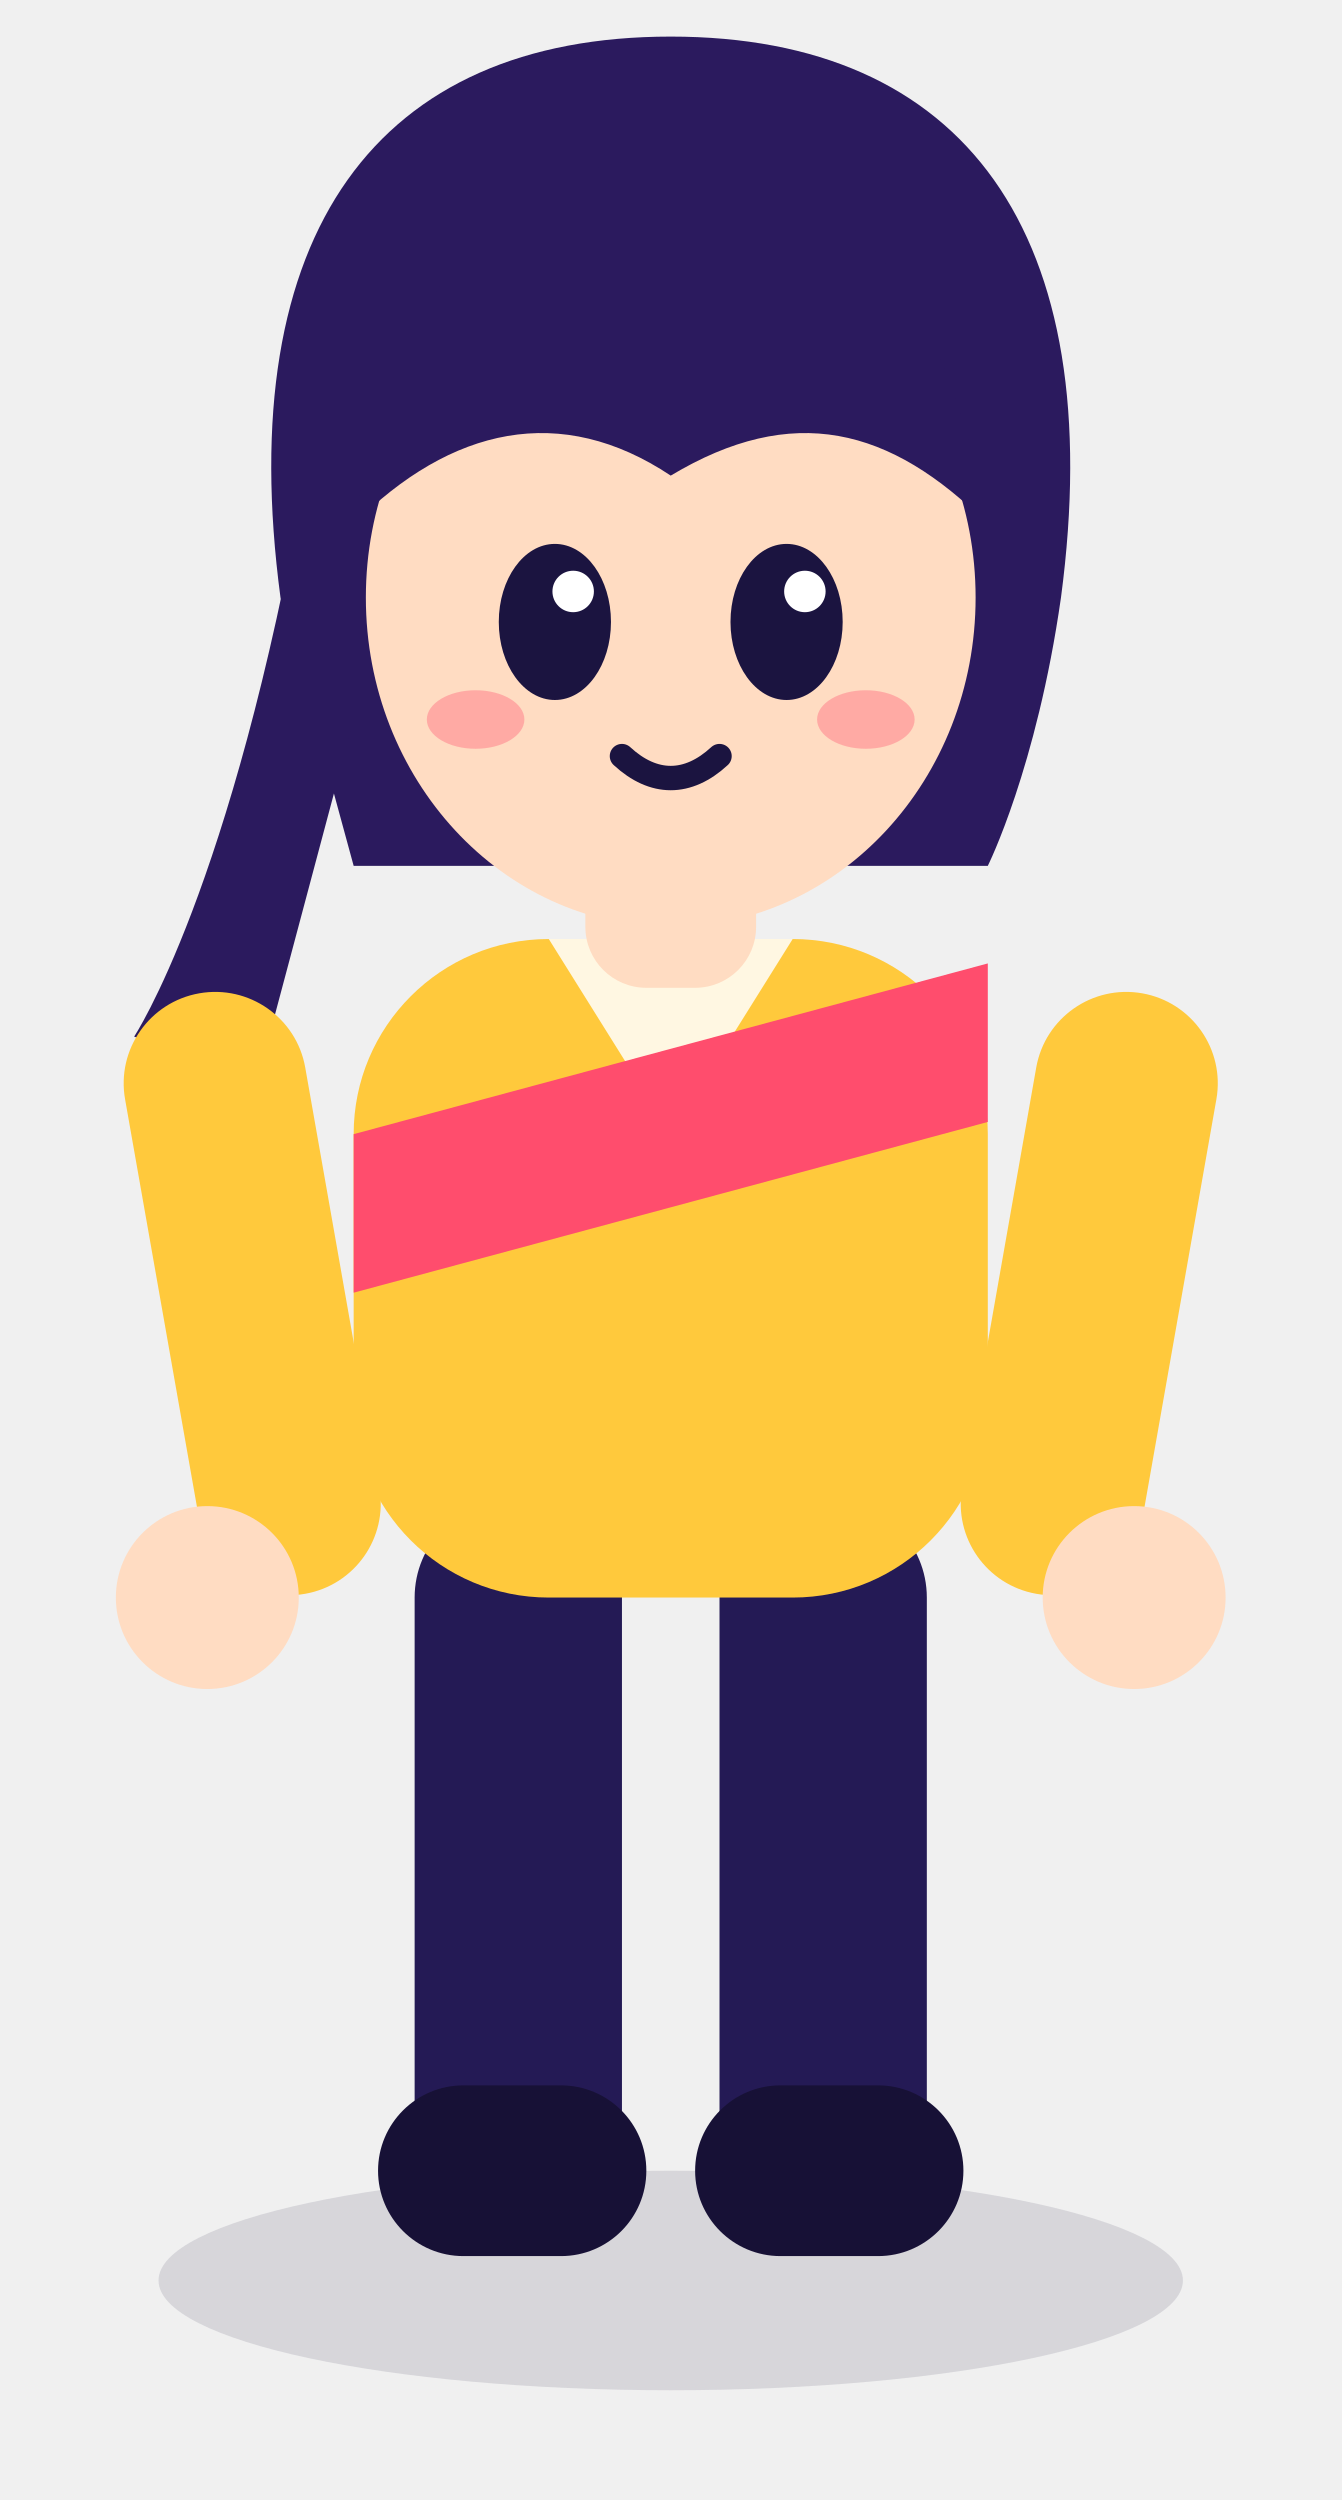
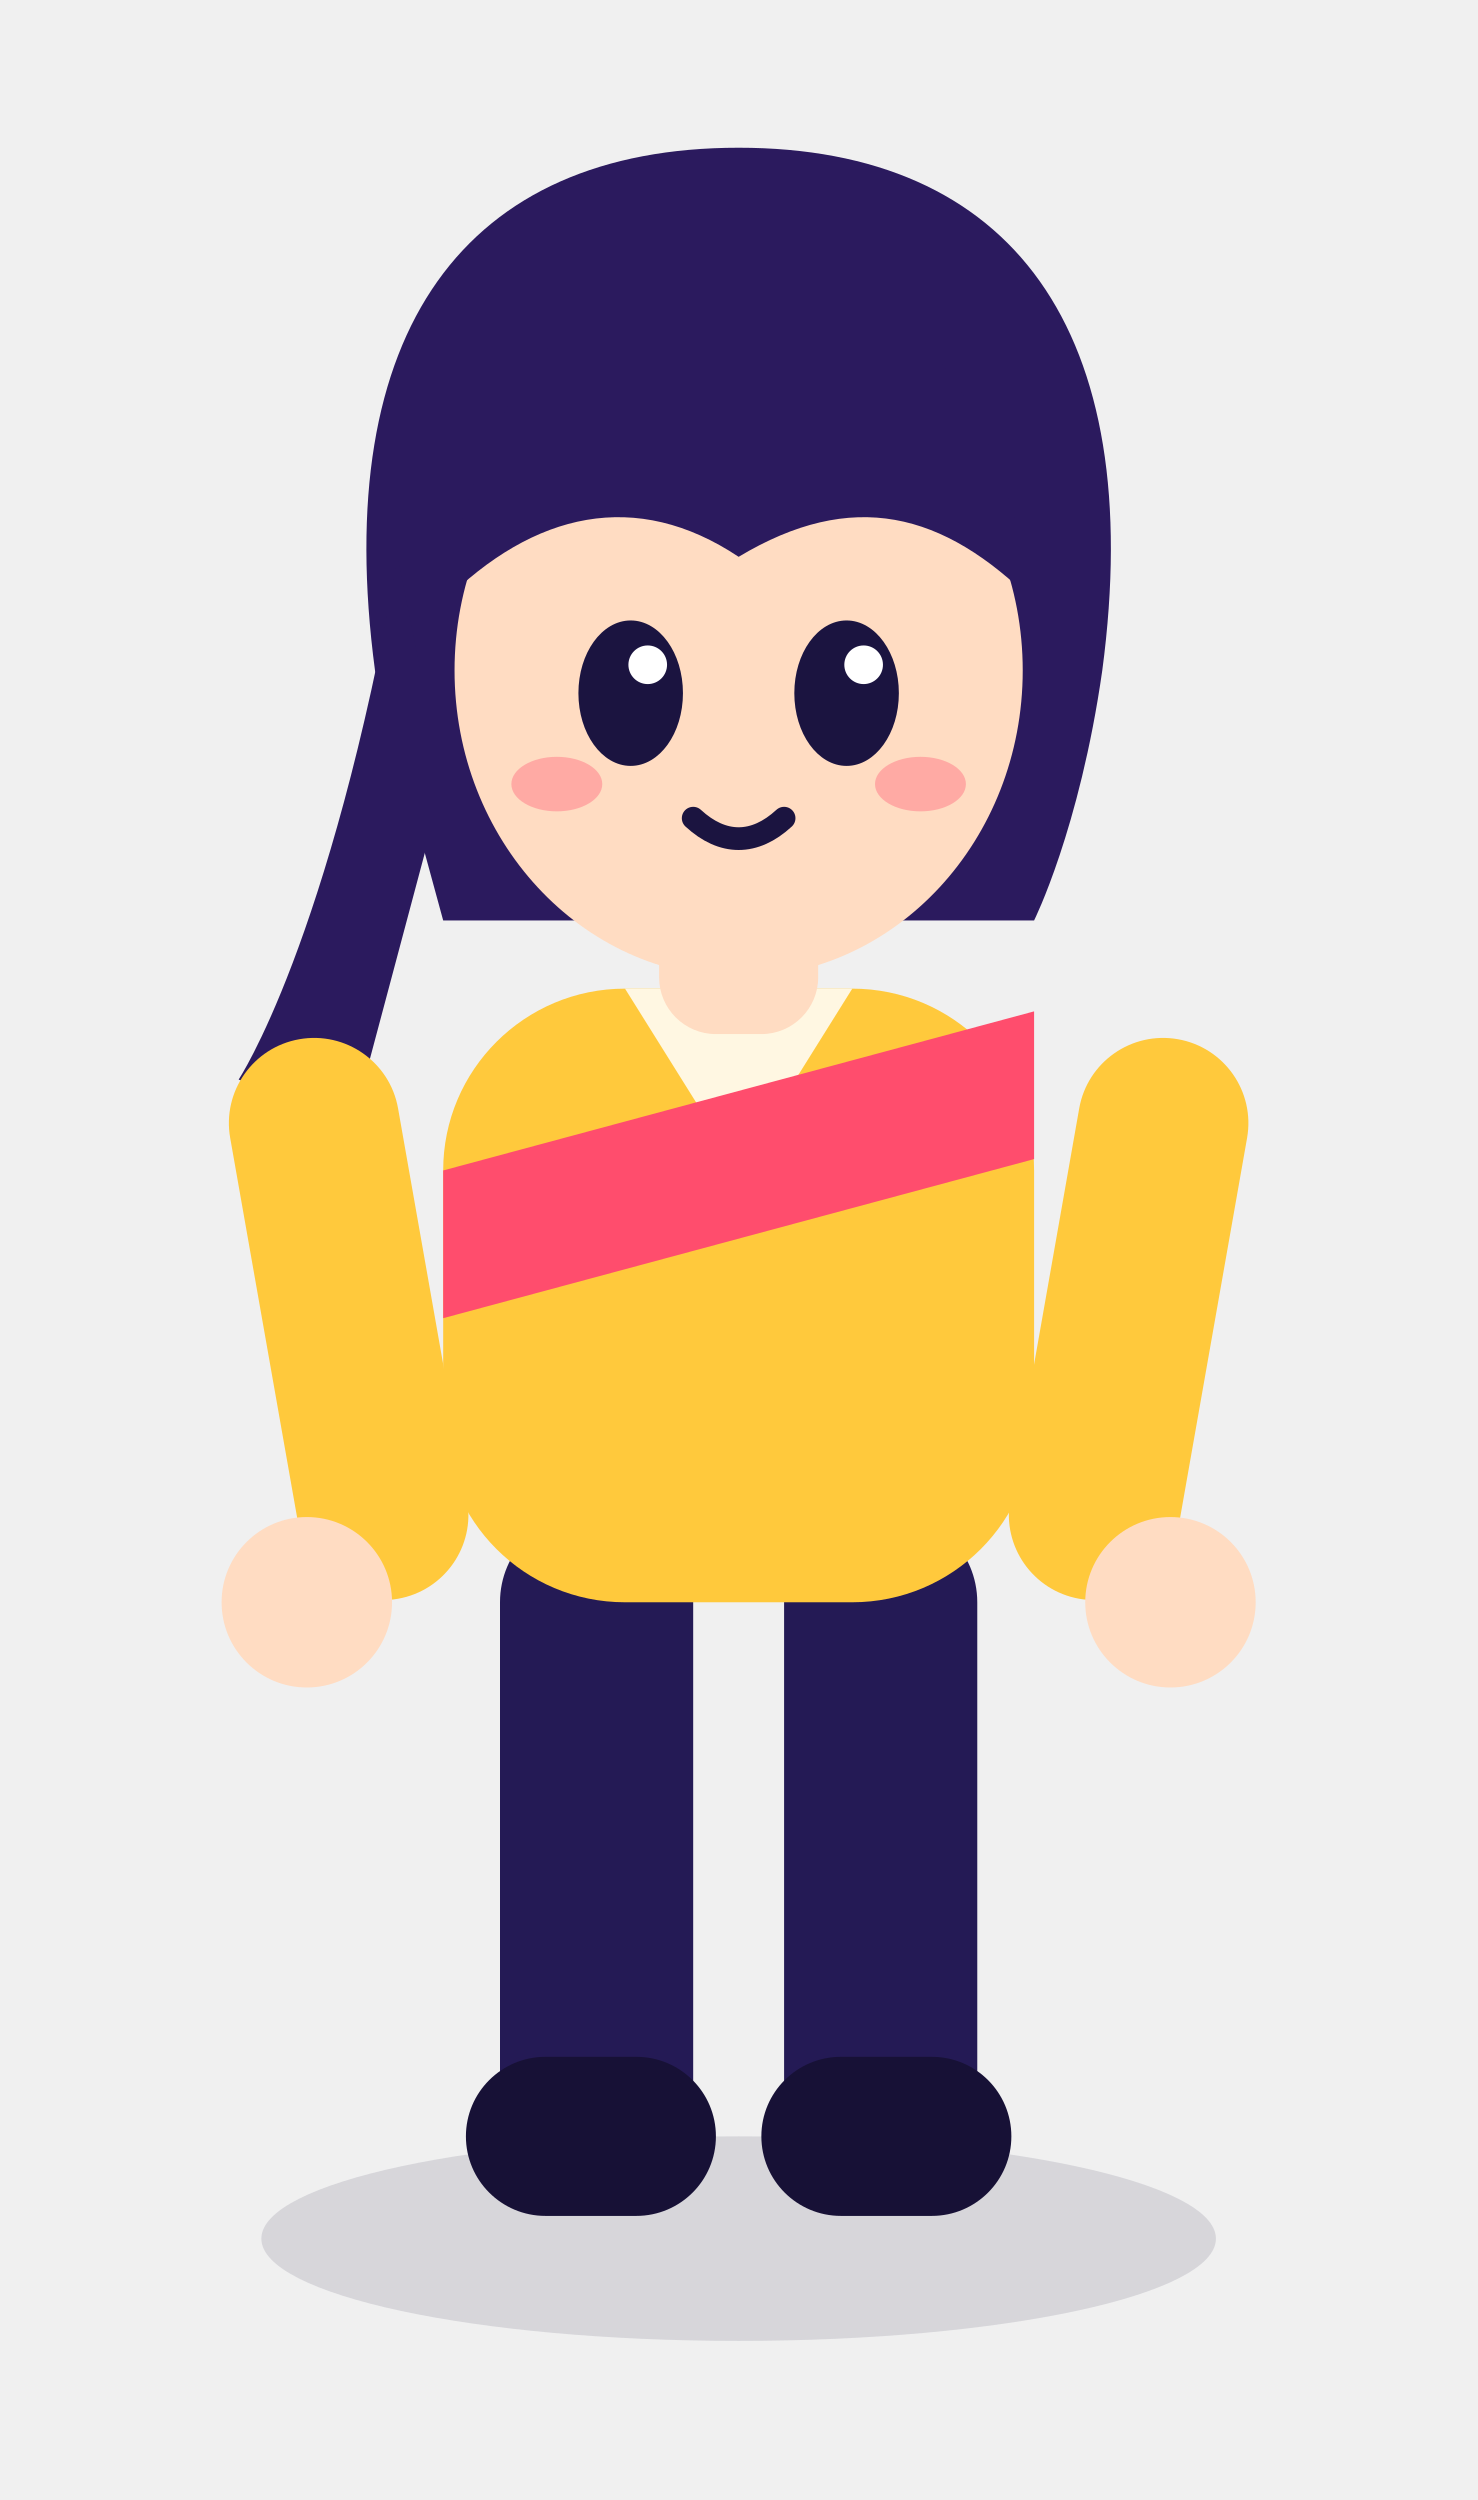
- <svg xmlns="http://www.w3.org/2000/svg" viewBox="-55 -95 110 205">
+ <svg xmlns="http://www.w3.org/2000/svg" viewBox="-65 -105 130 220">
  <ellipse cx="0" cy="92" rx="42" ry="9" fill="#171136" opacity="0.12" />
  <path d="M-32 -46c-4-30 8-46 32-46s36 16 32 46c-2 14-6 22-6 22l-52 0z" fill="#2B1A5E" />
  <path d="M-30 -56c-6 34-14 46-14 46l10 4 8-30z" fill="#2B1A5E" />
  <rect x="-21" y="28" width="17" height="58" rx="8" fill="#241A55" />
  <rect x="4" y="28" width="17" height="58" rx="8" fill="#241A55" />
  <rect x="-24" y="76" width="22" height="14" rx="7" fill="#171136" />
  <rect x="2" y="76" width="22" height="14" rx="7" fill="#171136" />
  <rect x="-26" y="-18" width="52" height="54" rx="16" fill="#FFC93C" />
  <path d="M-10 -18h20l-10 16z" fill="#FFFFFF" opacity="0.85" />
  <rect x="-42" y="-14" width="15" height="50" rx="7.5" fill="#FFC93C" transform="rotate(-10 -34 10)" />
  <rect x="27" y="-14" width="15" height="50" rx="7.5" fill="#FFC93C" transform="rotate(10 34 10)" />
  <circle cx="-38" cy="36" r="7.5" fill="#FFDCC2" />
  <circle cx="38" cy="36" r="7.5" fill="#FFDCC2" />
  <rect x="-7" y="-30" width="14" height="16" rx="5" fill="#FFDCC2" />
  <ellipse cx="0" cy="-46" rx="25" ry="27" fill="#FFDCC2" />
  <path d="M-26 -52c4-22 14-30 26-30s22 8 26 30c-8-8-16-10-26-4-9-6-18-4-26 4z" fill="#2B1A5E" />
  <ellipse cx="-9.5" cy="-44" rx="4.6" ry="6.4" fill="#1B1440" />
  <ellipse cx="9.5" cy="-44" rx="4.6" ry="6.4" fill="#1B1440" />
  <circle cx="-8" cy="-46.5" r="1.7" fill="#FFFFFF" />
  <circle cx="11" cy="-46.5" r="1.7" fill="#FFFFFF" />
  <ellipse cx="-16" cy="-36" rx="4" ry="2.4" fill="#FF4D6D" opacity="0.35" />
  <ellipse cx="16" cy="-36" rx="4" ry="2.4" fill="#FF4D6D" opacity="0.35" />
  <path d="M-4 -33c2.6 2.4 5.4 2.4 8 0" fill="none" stroke="#1B1440" stroke-width="2" stroke-linecap="round" stroke-linejoin="round" />
  <path d="M-26 -2 l52 -14 v13 l-52 14 z" fill="#FF4D6D" />
</svg>
